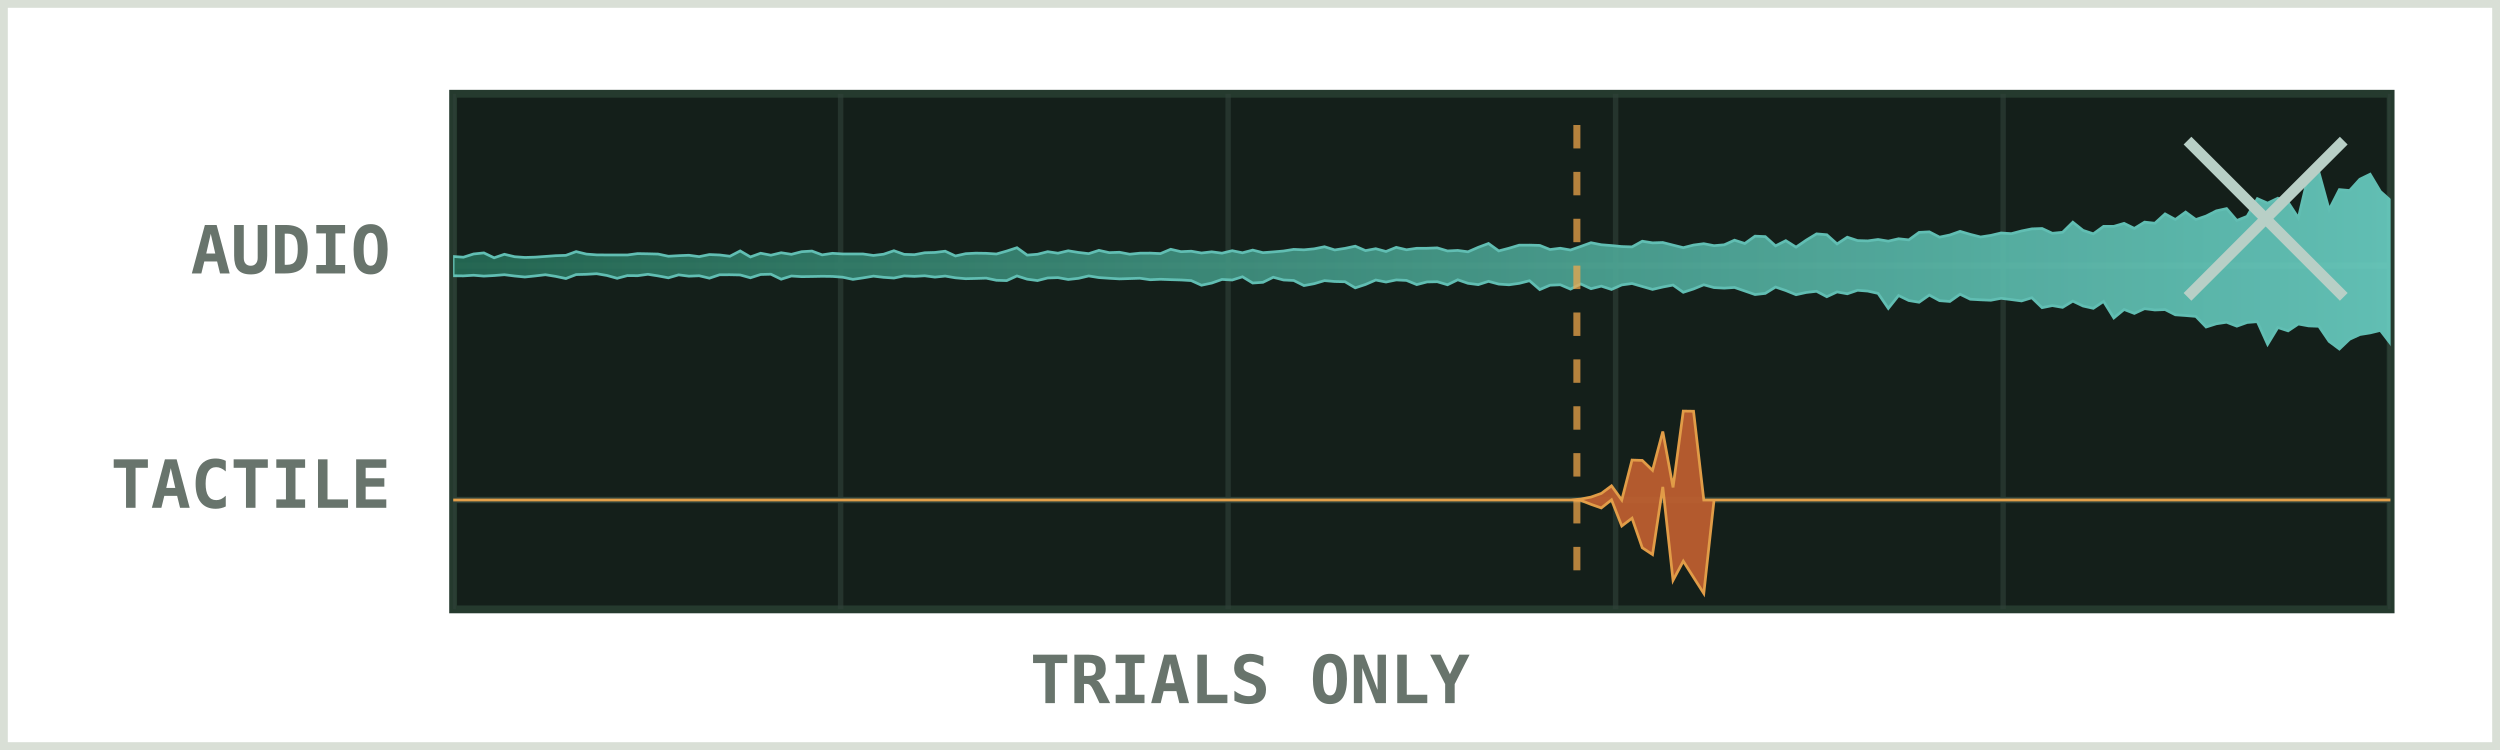
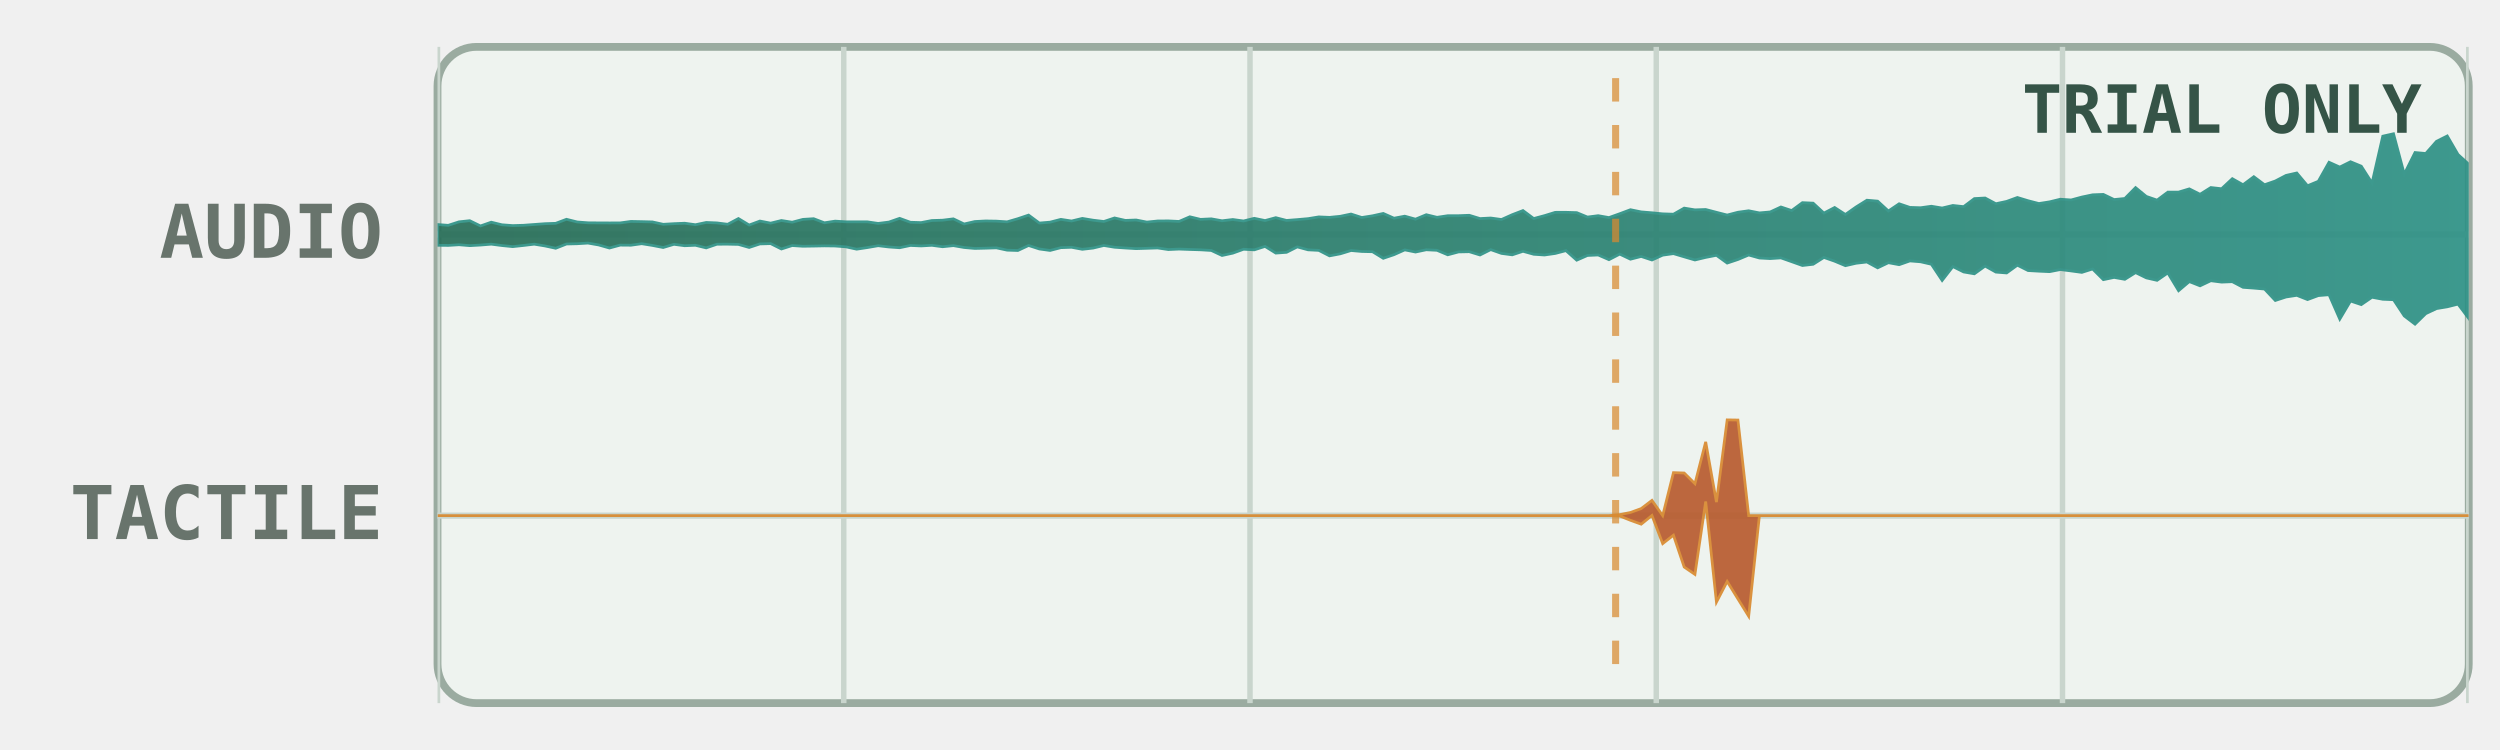
<svg xmlns="http://www.w3.org/2000/svg" viewBox="0 0 320 96" width="320" height="96" role="img" aria-labelledby="baseline-none-title baseline-none-desc" data-pipeline="pps-native-signal-svg.v1">
+   <style data-layer="theme-palette">:root{--pps-svg-background:#f4f5f1;--pps-svg-surface:#ffffff;--pps-svg-surface-2:#f8faf7;--pps-svg-text:#202621;--pps-svg-muted:#68746c;--pps-svg-line:#d9dfd6;--pps-svg-line-strong:#b8c5bb;--pps-svg-panel:#141f1a;--pps-svg-panel-soft:#1b2821;--pps-svg-panel-line:#2e4038;--pps-svg-widget-plot:#eef3ef;--pps-svg-widget-lane:#f8faf7;--pps-svg-widget-grid:#c9d5cd;--pps-svg-primary:#246b55;--pps-svg-primary-hover:#1d5846;--pps-svg-cyan:#2a8f84;--pps-svg-accent:#d8892f;--pps-svg-orange:#b75b2f;--pps-svg-baseline:#4b5fa8;--pps-svg-white-noise:#d8dde2;--pps-svg-chip-surface:#eef7f3;--pps-svg-chip-line:#b8d9cf;--pps-svg-plot-border:#9aaba0;--pps-svg-plot-label:#5f7469;--pps-svg-plot-label-strong:#355447;--pps-svg-silenced:#6d8176;--pps-svg-soft-mark:#8da399;--pps-svg-stimulus-span:#496d5d;--pps-svg-tactile-text:#8a4020;--pps-svg-footer:#526c60;}@media (prefers-color-scheme:dark){:root{--pps-svg-background:#151a17;--pps-svg-surface:#202723;--pps-svg-surface-2:#252e29;--pps-svg-text:#f1f5f2;--pps-svg-muted:#bdc9c1;--pps-svg-line:#3d4b43;--pps-svg-line-strong:#607066;--pps-svg-panel:#111915;--pps-svg-panel-soft:#1b2821;--pps-svg-panel-line:#33483e;--pps-svg-widget-plot:#171e1a;--pps-svg-widget-lane:#202a24;--pps-svg-widget-grid:#3b4b42;--pps-svg-primary:#54b58f;--pps-svg-primary-hover:#6bc7a2;--pps-svg-cyan:#69cfc3;--pps-svg-accent:#f2b35c;--pps-svg-orange:#e58c59;--pps-svg-baseline:#899af0;--pps-svg-white-noise:#d8dde2;--pps-svg-chip-surface:#1f3b31;--pps-svg-chip-line:#3f725e;--pps-svg-plot-border:#52645a;--pps-svg-plot-label:#91a99d;--pps-svg-plot-label-strong:#c0d2c8;--pps-svg-silenced:#8ca095;--pps-svg-soft-mark:#8ca095;--pps-svg-stimulus-span:#8ab9a3;--pps-svg-tactile-text:#f0a071;--pps-svg-footer:#91a99d;}}</style>
  <defs>
    <linearGradient id="baseline-audio-fill" x1="0%" y1="0%" x2="100%" y2="0%">
-       <stop offset="0%" stop-color="#246b55" stop-opacity="1" />
-       <stop offset="100%" stop-color="#69cfc3" stop-opacity="1" />
+       <stop offset="0%" stop-color="var(--pps-svg-primary, #246b55)" stop-opacity="1" />
+       <stop offset="100%" stop-color="var(--pps-svg-cyan, #2a8f84)" stop-opacity="1" />
    </linearGradient>
    <clipPath id="baseline-preview-clip">
-       <rect x="58" y="12" width="248" height="66" />
+       <rect x="56" y="6" width="260" height="84" />
    </clipPath>
  </defs>
-   <rect width="320" height="96" fill="#ffffff" data-layer="background" />
-   <rect x="0.5" y="0.5" width="319" height="95" fill="none" stroke="#d9dfd6" data-layer="frame" />
-   <rect x="58" y="12" width="248" height="66" fill="#141f1a" stroke="#253a2e" data-layer="plot-background" />
-   <text x="50" y="35" fill="#68746c" font-size="8.5" font-family="Cascadia Mono, SFMono-Regular, Consolas, monospace" letter-spacing="0" font-weight="700" text-anchor="end">AUDIO</text>
-   <text x="50" y="65" fill="#68746c" font-size="8.5" font-family="Cascadia Mono, SFMono-Regular, Consolas, monospace" letter-spacing="0" font-weight="700" text-anchor="end">TACTILE</text>
+   <rect width="320" height="96" fill="none" data-layer="transparent-background" />
+   <rect x="56" y="6" width="260" height="84" rx="5" fill="var(--pps-svg-widget-plot, #eef3ef)" stroke="var(--pps-svg-plot-border, #9aaba0)" data-layer="plot-background" />
+   <text x="49" y="33" fill="var(--pps-svg-muted, #68746c)" font-size="9.5" font-family="Cascadia Mono, SFMono-Regular, Consolas, monospace" letter-spacing="0" font-weight="700" text-anchor="end" data-layer="channel-label">AUDIO</text>
+   <text x="49" y="69" fill="var(--pps-svg-muted, #68746c)" font-size="9.5" font-family="Cascadia Mono, SFMono-Regular, Consolas, monospace" letter-spacing="0" font-weight="700" text-anchor="end" data-layer="channel-label">TACTILE</text>
  <g clip-path="url(#baseline-preview-clip)" data-layer="plot">
-     <line x1="58" y1="12" x2="58" y2="78" stroke="#2e4038" stroke-width="0.7" opacity="0.62" data-layer="grid" />
-     <line x1="107.6" y1="12" x2="107.6" y2="78" stroke="#2e4038" stroke-width="0.7" opacity="0.62" data-layer="grid" />
-     <line x1="157.2" y1="12" x2="157.2" y2="78" stroke="#2e4038" stroke-width="0.7" opacity="0.62" data-layer="grid" />
-     <line x1="206.8" y1="12" x2="206.8" y2="78" stroke="#2e4038" stroke-width="0.7" opacity="0.62" data-layer="grid" />
-     <line x1="256.4" y1="12" x2="256.4" y2="78" stroke="#2e4038" stroke-width="0.7" opacity="0.62" data-layer="grid" />
-     <line x1="306" y1="12" x2="306" y2="78" stroke="#2e4038" stroke-width="0.7" opacity="0.62" data-layer="grid" />
-     <line x1="58" y1="34" x2="306" y2="34" stroke="#2e4038" stroke-width="0.8" data-layer="channel-center" />
-     <line x1="58" y1="64" x2="306" y2="64" stroke="#2e4038" stroke-width="0.8" data-layer="channel-center" />
-     <path d="M 58,32.829 L 59.312,32.924 L 60.624,32.508 L 61.937,32.373 L 63.249,32.998 L 64.561,32.55 L 65.873,32.86 L 67.185,32.955 L 68.497,32.917 L 69.81,32.824 L 71.122,32.729 L 72.434,32.686 L 73.746,32.205 L 75.058,32.525 L 76.37,32.624 L 77.683,32.635 L 78.995,32.64 L 80.307,32.637 L 81.619,32.461 L 82.931,32.486 L 84.243,32.521 L 85.556,32.802 L 86.868,32.727 L 88.18,32.674 L 89.492,32.852 L 90.804,32.583 L 92.116,32.637 L 93.429,32.8 L 94.741,32.119 L 96.053,32.888 L 97.365,32.415 L 98.677,32.665 L 99.989,32.352 L 101.302,32.554 L 102.614,32.217 L 103.926,32.136 L 105.238,32.623 L 106.55,32.425 L 107.862,32.507 L 109.175,32.51 L 110.487,32.511 L 111.799,32.698 L 113.111,32.538 L 114.423,32.094 L 115.735,32.559 L 117.048,32.6 L 118.36,32.353 L 119.672,32.314 L 120.984,32.155 L 122.296,32.764 L 123.608,32.472 L 124.921,32.405 L 126.233,32.426 L 127.545,32.51 L 128.857,32.137 L 130.169,31.708 L 131.481,32.654 L 132.794,32.547 L 134.106,32.215 L 135.418,32.409 L 136.73,32.101 L 138.042,32.314 L 139.354,32.468 L 140.667,32.047 L 141.979,32.339 L 143.291,32.29 L 144.603,32.539 L 145.915,32.409 L 147.228,32.4 L 148.54,32.462 L 149.852,31.908 L 151.164,32.215 L 152.476,32.154 L 153.788,32.383 L 155.101,32.233 L 156.413,32.406 L 157.725,32.091 L 159.037,32.358 L 160.349,32.013 L 161.661,32.343 L 162.974,32.244 L 164.286,32.131 L 165.598,31.922 L 166.91,31.977 L 168.222,31.85 L 169.534,31.583 L 170.847,31.993 L 172.159,31.792 L 173.471,31.512 L 174.783,32.078 L 176.095,31.836 L 177.407,32.192 L 178.72,31.662 L 180.032,31.971 L 181.344,31.782 L 182.656,31.779 L 183.968,31.729 L 185.28,32.122 L 186.593,32.056 L 187.905,32.231 L 189.217,31.659 L 190.529,31.169 L 191.841,32.117 L 193.153,31.774 L 194.466,31.38 L 195.778,31.377 L 197.09,31.414 L 198.402,31.94 L 199.714,31.777 L 201.026,32.002 L 202.339,31.545 L 203.651,31.068 L 204.963,31.329 L 206.275,31.433 L 207.587,31.56 L 208.899,31.601 L 210.212,30.876 L 211.524,31.086 L 212.836,31.042 L 214.148,31.376 L 215.46,31.702 L 216.772,31.368 L 218.085,31.194 L 219.397,31.447 L 220.709,31.334 L 222.021,30.743 L 223.333,31.168 L 224.646,30.229 L 225.958,30.288 L 227.27,31.47 L 228.582,30.806 L 229.894,31.634 L 231.206,30.734 L 232.519,29.937 L 233.831,30.049 L 235.143,31.221 L 236.455,30.362 L 237.767,30.794 L 239.079,30.834 L 240.392,30.654 L 241.704,30.867 L 243.016,30.563 L 244.328,30.704 L 245.64,29.747 L 246.952,29.676 L 248.265,30.355 L 249.577,30.081 L 250.889,29.615 L 252.201,30.002 L 253.513,30.334 L 254.825,30.132 L 256.138,29.821 L 257.45,29.909 L 258.762,29.565 L 260.074,29.297 L 261.386,29.249 L 262.698,29.861 L 264.011,29.734 L 265.323,28.441 L 266.635,29.49 L 267.947,29.93 L 269.259,28.974 L 270.571,28.975 L 271.884,28.59 L 273.196,29.235 L 274.508,28.431 L 275.82,28.576 L 277.132,27.38 L 278.444,28.098 L 279.757,27.145 L 281.069,28.101 L 282.381,27.656 L 283.693,26.99 L 285.005,26.701 L 286.317,28.222 L 287.63,27.692 L 288.942,25.428 L 290.254,26.001 L 291.566,25.366 L 292.878,25.893 L 294.19,27.893 L 295.503,22.329 L 296.815,22.04 L 298.127,26.833 L 299.439,24.27 L 300.751,24.387 L 302.063,22.938 L 303.376,22.302 L 304.688,24.502 L 306,25.666 L 306,43.992 L 304.688,42.291 L 303.376,42.61 L 302.063,42.82 L 300.751,43.424 L 299.439,44.674 L 298.127,43.698 L 296.815,41.766 L 295.503,41.714 L 294.19,41.473 L 292.878,42.35 L 291.566,41.922 L 290.254,44.077 L 288.942,41.171 L 287.63,41.277 L 286.317,41.75 L 285.005,41.246 L 283.693,41.441 L 282.381,41.858 L 281.069,40.498 L 279.757,40.387 L 278.444,40.294 L 277.132,39.625 L 275.82,39.675 L 274.508,39.509 L 273.196,40.117 L 271.884,39.613 L 270.571,40.695 L 269.259,38.583 L 267.947,39.465 L 266.635,39.172 L 265.323,38.544 L 264.011,39.343 L 262.698,39.115 L 261.386,39.382 L 260.074,38.113 L 258.762,38.518 L 257.45,38.345 L 256.138,38.182 L 254.825,38.431 L 253.513,38.375 L 252.201,38.301 L 250.889,37.663 L 249.577,38.586 L 248.265,38.484 L 246.952,37.77 L 245.64,38.687 L 244.328,38.467 L 243.016,37.829 L 241.704,39.475 L 240.392,37.553 L 239.079,37.258 L 237.767,37.155 L 236.455,37.603 L 235.143,37.367 L 233.831,37.979 L 232.519,37.284 L 231.206,37.432 L 229.894,37.722 L 228.582,37.188 L 227.27,36.742 L 225.958,37.553 L 224.646,37.7 L 223.333,37.246 L 222.021,36.794 L 220.709,36.879 L 219.397,36.81 L 218.085,36.451 L 216.772,36.987 L 215.46,37.413 L 214.148,36.488 L 212.836,36.737 L 211.524,37.044 L 210.212,36.669 L 208.899,36.289 L 207.587,36.468 L 206.275,37.047 L 204.963,36.624 L 203.651,36.952 L 202.339,36.347 L 201.026,37.008 L 199.714,36.449 L 198.402,36.506 L 197.09,37.068 L 195.778,35.932 L 194.466,36.267 L 193.153,36.452 L 191.841,36.365 L 190.529,36.011 L 189.217,36.433 L 187.905,36.263 L 186.593,35.812 L 185.28,36.45 L 183.968,36.059 L 182.656,36.088 L 181.344,36.429 L 180.032,35.893 L 178.72,35.83 L 177.407,36.1 L 176.095,35.842 L 174.783,36.412 L 173.471,36.845 L 172.159,36.063 L 170.847,36.032 L 169.534,35.919 L 168.222,36.311 L 166.91,36.554 L 165.598,35.901 L 164.286,35.837 L 162.974,35.488 L 161.661,36.134 L 160.349,36.226 L 159.037,35.43 L 157.725,35.84 L 156.413,35.768 L 155.101,36.232 L 153.788,36.509 L 152.476,35.914 L 151.164,35.835 L 149.852,35.795 L 148.54,35.747 L 147.228,35.805 L 145.915,35.615 L 144.603,35.657 L 143.291,35.697 L 141.979,35.619 L 140.667,35.53 L 139.354,35.321 L 138.042,35.628 L 136.73,35.773 L 135.418,35.535 L 134.106,35.58 L 132.794,35.912 L 131.481,35.735 L 130.169,35.32 L 128.857,35.916 L 127.545,35.876 L 126.233,35.601 L 124.921,35.642 L 123.608,35.673 L 122.296,35.56 L 120.984,35.337 L 119.672,35.47 L 118.36,35.301 L 117.048,35.375 L 115.735,35.317 L 114.423,35.589 L 113.111,35.499 L 111.799,35.347 L 110.487,35.567 L 109.175,35.759 L 107.862,35.482 L 106.55,35.382 L 105.238,35.365 L 103.926,35.392 L 102.614,35.412 L 101.302,35.329 L 99.989,35.738 L 98.677,35.099 L 97.365,35.135 L 96.053,35.556 L 94.741,35.194 L 93.429,35.165 L 92.116,35.17 L 90.804,35.607 L 89.492,35.296 L 88.18,35.351 L 86.868,35.181 L 85.556,35.562 L 84.243,35.315 L 82.931,35.109 L 81.619,35.289 L 80.307,35.276 L 78.995,35.623 L 77.683,35.259 L 76.37,35.035 L 75.058,35.112 L 73.746,35.145 L 72.434,35.651 L 71.122,35.375 L 69.81,35.165 L 68.497,35.319 L 67.185,35.456 L 65.873,35.329 L 64.561,35.164 L 63.249,35.269 L 61.937,35.34 L 60.624,35.233 L 59.312,35.313 L 58,35.296 Z" fill="url(#baseline-audio-fill)" stroke="#69cfc3" stroke-width="0.35" opacity="0.9" data-layer="waveform" data-channel="audio" data-sample-reduction="min-max-bin" />
-     <path d="M 58,64 L 59.312,64 L 60.624,64 L 61.937,64 L 63.249,64 L 64.561,64 L 65.873,64 L 67.185,64 L 68.497,64 L 69.81,64 L 71.122,64 L 72.434,64 L 73.746,64 L 75.058,64 L 76.37,64 L 77.683,64 L 78.995,64 L 80.307,64 L 81.619,64 L 82.931,64 L 84.243,64 L 85.556,64 L 86.868,64 L 88.18,64 L 89.492,64 L 90.804,64 L 92.116,64 L 93.429,64 L 94.741,64 L 96.053,64 L 97.365,64 L 98.677,64 L 99.989,64 L 101.302,64 L 102.614,64 L 103.926,64 L 105.238,64 L 106.55,64 L 107.862,64 L 109.175,64 L 110.487,64 L 111.799,64 L 113.111,64 L 114.423,64 L 115.735,64 L 117.048,64 L 118.36,64 L 119.672,64 L 120.984,64 L 122.296,64 L 123.608,64 L 124.921,64 L 126.233,64 L 127.545,64 L 128.857,64 L 130.169,64 L 131.481,64 L 132.794,64 L 134.106,64 L 135.418,64 L 136.73,64 L 138.042,64 L 139.354,64 L 140.667,64 L 141.979,64 L 143.291,64 L 144.603,64 L 145.915,64 L 147.228,64 L 148.54,64 L 149.852,64 L 151.164,64 L 152.476,64 L 153.788,64 L 155.101,64 L 156.413,64 L 157.725,64 L 159.037,64 L 160.349,64 L 161.661,64 L 162.974,64 L 164.286,64 L 165.598,64 L 166.91,64 L 168.222,64 L 169.534,64 L 170.847,64 L 172.159,64 L 173.471,64 L 174.783,64 L 176.095,64 L 177.407,64 L 178.72,64 L 180.032,64 L 181.344,64 L 182.656,64 L 183.968,64 L 185.28,64 L 186.593,64 L 187.905,64 L 189.217,64 L 190.529,64 L 191.841,64 L 193.153,64 L 194.466,64 L 195.778,64 L 197.09,64 L 198.402,64 L 199.714,64 L 201.026,64 L 202.339,63.883 L 203.651,63.624 L 204.963,63.161 L 206.275,62.187 L 207.587,64 L 208.899,58.889 L 210.212,58.934 L 211.524,60.204 L 212.836,55.234 L 214.148,62.389 L 215.46,52.618 L 216.772,52.638 L 218.085,64 L 219.397,64 L 220.709,64 L 222.021,64 L 223.333,64 L 224.646,64 L 225.958,64 L 227.27,64 L 228.582,64 L 229.894,64 L 231.206,64 L 232.519,64 L 233.831,64 L 235.143,64 L 236.455,64 L 237.767,64 L 239.079,64 L 240.392,64 L 241.704,64 L 243.016,64 L 244.328,64 L 245.64,64 L 246.952,64 L 248.265,64 L 249.577,64 L 250.889,64 L 252.201,64 L 253.513,64 L 254.825,64 L 256.138,64 L 257.45,64 L 258.762,64 L 260.074,64 L 261.386,64 L 262.698,64 L 264.011,64 L 265.323,64 L 266.635,64 L 267.947,64 L 269.259,64 L 270.571,64 L 271.884,64 L 273.196,64 L 274.508,64 L 275.82,64 L 277.132,64 L 278.444,64 L 279.757,64 L 281.069,64 L 282.381,64 L 283.693,64 L 285.005,64 L 286.317,64 L 287.63,64 L 288.942,64 L 290.254,64 L 291.566,64 L 292.878,64 L 294.19,64 L 295.503,64 L 296.815,64 L 298.127,64 L 299.439,64 L 300.751,64 L 302.063,64 L 303.376,64 L 304.688,64 L 306,64 L 306,64 L 304.688,64 L 303.376,64 L 302.063,64 L 300.751,64 L 299.439,64 L 298.127,64 L 296.815,64 L 295.503,64 L 294.19,64 L 292.878,64 L 291.566,64 L 290.254,64 L 288.942,64 L 287.63,64 L 286.317,64 L 285.005,64 L 283.693,64 L 282.381,64 L 281.069,64 L 279.757,64 L 278.444,64 L 277.132,64 L 275.82,64 L 274.508,64 L 273.196,64 L 271.884,64 L 270.571,64 L 269.259,64 L 267.947,64 L 266.635,64 L 265.323,64 L 264.011,64 L 262.698,64 L 261.386,64 L 260.074,64 L 258.762,64 L 257.45,64 L 256.138,64 L 254.825,64 L 253.513,64 L 252.201,64 L 250.889,64 L 249.577,64 L 248.265,64 L 246.952,64 L 245.64,64 L 244.328,64 L 243.016,64 L 241.704,64 L 240.392,64 L 239.079,64 L 237.767,64 L 236.455,64 L 235.143,64 L 233.831,64 L 232.519,64 L 231.206,64 L 229.894,64 L 228.582,64 L 227.27,64 L 225.958,64 L 224.646,64 L 223.333,64 L 222.021,64 L 220.709,64 L 219.397,64 L 218.085,75.96 L 216.772,73.899 L 215.46,71.828 L 214.148,74.281 L 212.836,62.323 L 211.524,70.984 L 210.212,70.113 L 208.899,66.327 L 207.587,67.329 L 206.275,63.982 L 204.963,65.018 L 203.651,64.556 L 202.339,64.045 L 201.026,64 L 199.714,64 L 198.402,64 L 197.09,64 L 195.778,64 L 194.466,64 L 193.153,64 L 191.841,64 L 190.529,64 L 189.217,64 L 187.905,64 L 186.593,64 L 185.28,64 L 183.968,64 L 182.656,64 L 181.344,64 L 180.032,64 L 178.72,64 L 177.407,64 L 176.095,64 L 174.783,64 L 173.471,64 L 172.159,64 L 170.847,64 L 169.534,64 L 168.222,64 L 166.91,64 L 165.598,64 L 164.286,64 L 162.974,64 L 161.661,64 L 160.349,64 L 159.037,64 L 157.725,64 L 156.413,64 L 155.101,64 L 153.788,64 L 152.476,64 L 151.164,64 L 149.852,64 L 148.54,64 L 147.228,64 L 145.915,64 L 144.603,64 L 143.291,64 L 141.979,64 L 140.667,64 L 139.354,64 L 138.042,64 L 136.73,64 L 135.418,64 L 134.106,64 L 132.794,64 L 131.481,64 L 130.169,64 L 128.857,64 L 127.545,64 L 126.233,64 L 124.921,64 L 123.608,64 L 122.296,64 L 120.984,64 L 119.672,64 L 118.36,64 L 117.048,64 L 115.735,64 L 114.423,64 L 113.111,64 L 111.799,64 L 110.487,64 L 109.175,64 L 107.862,64 L 106.55,64 L 105.238,64 L 103.926,64 L 102.614,64 L 101.302,64 L 99.989,64 L 98.677,64 L 97.365,64 L 96.053,64 L 94.741,64 L 93.429,64 L 92.116,64 L 90.804,64 L 89.492,64 L 88.18,64 L 86.868,64 L 85.556,64 L 84.243,64 L 82.931,64 L 81.619,64 L 80.307,64 L 78.995,64 L 77.683,64 L 76.37,64 L 75.058,64 L 73.746,64 L 72.434,64 L 71.122,64 L 69.81,64 L 68.497,64 L 67.185,64 L 65.873,64 L 64.561,64 L 63.249,64 L 61.937,64 L 60.624,64 L 59.312,64 L 58,64 Z" fill="#c06030" stroke="#f2a74b" stroke-width="0.35" opacity="0.92" data-layer="waveform" data-channel="tactile" data-sample-reduction="min-max-bin" />
-     <line x1="201.84" y1="16" x2="201.84" y2="75" stroke="#f2a74b" stroke-width="0.9" stroke-dasharray="3 3" opacity="0.72" data-layer="soa-marker" />
-     <line x1="280" y1="18" x2="300" y2="38" stroke="#b8cfc6" stroke-width="1.4" data-layer="no-extra-baseline-mark" />
-     <line x1="300" y1="18" x2="280" y2="38" stroke="#b8cfc6" stroke-width="1.4" data-layer="no-extra-baseline-mark" />
+     <line x1="56" y1="6" x2="56" y2="90" stroke="var(--pps-svg-widget-grid, #c9d5cd)" stroke-width="0.7" data-layer="grid" />
+     <line x1="108" y1="6" x2="108" y2="90" stroke="var(--pps-svg-widget-grid, #c9d5cd)" stroke-width="0.7" data-layer="grid" />
+     <line x1="160" y1="6" x2="160" y2="90" stroke="var(--pps-svg-widget-grid, #c9d5cd)" stroke-width="0.7" data-layer="grid" />
+     <line x1="212" y1="6" x2="212" y2="90" stroke="var(--pps-svg-widget-grid, #c9d5cd)" stroke-width="0.7" data-layer="grid" />
+     <line x1="264" y1="6" x2="264" y2="90" stroke="var(--pps-svg-widget-grid, #c9d5cd)" stroke-width="0.7" data-layer="grid" />
+     <line x1="316" y1="6" x2="316" y2="90" stroke="var(--pps-svg-widget-grid, #c9d5cd)" stroke-width="0.7" data-layer="grid" />
+     <line x1="56" y1="30" x2="316" y2="30" stroke="var(--pps-svg-widget-grid, #c9d5cd)" stroke-width="0.8" data-layer="channel-center" />
+     <line x1="56" y1="66" x2="316" y2="66" stroke="var(--pps-svg-widget-grid, #c9d5cd)" stroke-width="0.8" data-layer="channel-center" />
+     <path d="M 56,28.739 L 57.376,28.841 L 58.751,28.394 L 60.127,28.248 L 61.503,28.921 L 62.878,28.439 L 64.254,28.772 L 65.63,28.875 L 67.005,28.834 L 68.381,28.733 L 69.757,28.632 L 71.132,28.585 L 72.508,28.067 L 73.884,28.412 L 75.259,28.518 L 76.635,28.53 L 78.011,28.536 L 79.386,28.532 L 80.762,28.342 L 82.138,28.37 L 83.513,28.407 L 84.889,28.71 L 86.265,28.63 L 87.64,28.572 L 89.016,28.764 L 90.392,28.474 L 91.767,28.532 L 93.143,28.707 L 94.519,27.974 L 95.894,28.803 L 97.27,28.293 L 98.646,28.562 L 100.021,28.225 L 101.397,28.443 L 102.772,28.08 L 104.148,27.993 L 105.524,28.517 L 106.899,28.304 L 108.275,28.392 L 109.651,28.395 L 111.026,28.396 L 112.402,28.598 L 113.778,28.425 L 115.153,27.947 L 116.529,28.448 L 117.905,28.492 L 119.28,28.226 L 120.656,28.184 L 122.032,28.013 L 123.407,28.669 L 124.783,28.355 L 126.159,28.282 L 127.534,28.305 L 128.91,28.396 L 130.286,27.994 L 131.661,27.531 L 133.037,28.55 L 134.413,28.435 L 135.788,28.078 L 137.164,28.287 L 138.54,27.955 L 139.915,28.185 L 141.291,28.35 L 142.667,27.897 L 144.042,28.212 L 145.418,28.159 L 146.794,28.426 L 148.169,28.287 L 149.545,28.276 L 150.921,28.343 L 152.296,27.747 L 153.672,28.078 L 155.048,28.012 L 156.423,28.258 L 157.799,28.097 L 159.175,28.284 L 160.55,27.944 L 161.926,28.232 L 163.302,27.86 L 164.677,28.216 L 166.053,28.109 L 167.429,27.987 L 168.804,27.762 L 170.18,27.822 L 171.556,27.685 L 172.931,27.397 L 174.307,27.839 L 175.683,27.623 L 177.058,27.32 L 178.434,27.93 L 179.81,27.669 L 181.185,28.053 L 182.561,27.482 L 183.937,27.815 L 185.312,27.611 L 186.688,27.608 L 188.063,27.555 L 189.439,27.977 L 190.815,27.906 L 192.19,28.095 L 193.566,27.479 L 194.942,26.951 L 196.317,27.972 L 197.693,27.603 L 199.069,27.179 L 200.444,27.176 L 201.82,27.216 L 203.196,27.782 L 204.571,27.606 L 205.947,27.849 L 207.323,27.357 L 208.698,26.842 L 210.074,27.123 L 211.45,27.235 L 212.825,27.372 L 214.201,27.416 L 215.577,26.636 L 216.952,26.862 L 218.328,26.815 L 219.704,27.175 L 221.079,27.525 L 222.455,27.166 L 223.831,26.978 L 225.206,27.251 L 226.582,27.129 L 227.958,26.492 L 229.333,26.95 L 230.709,25.939 L 232.085,26.003 L 233.46,27.275 L 234.836,26.56 L 236.212,27.452 L 237.587,26.483 L 238.963,25.625 L 240.339,25.745 L 241.714,27.007 L 243.09,26.082 L 244.466,26.547 L 245.841,26.59 L 247.217,26.397 L 248.593,26.626 L 249.968,26.298 L 251.344,26.45 L 252.72,25.419 L 254.095,25.343 L 255.471,26.075 L 256.847,25.78 L 258.222,25.277 L 259.598,25.694 L 260.974,26.052 L 262.349,25.835 L 263.725,25.499 L 265.101,25.595 L 266.476,25.224 L 267.852,24.935 L 269.228,24.883 L 270.603,25.543 L 271.979,25.406 L 273.354,24.013 L 274.73,25.143 L 276.106,25.617 L 277.481,24.588 L 278.857,24.588 L 280.233,24.174 L 281.608,24.868 L 282.984,24.003 L 284.36,24.159 L 285.735,22.871 L 287.111,23.644 L 288.487,22.617 L 289.862,23.647 L 291.238,23.168 L 292.614,22.451 L 293.989,22.139 L 295.365,23.777 L 296.741,23.207 L 298.116,20.768 L 299.492,21.386 L 300.868,20.702 L 302.243,21.269 L 303.619,23.423 L 304.995,17.431 L 306.37,17.12 L 307.746,22.281 L 309.122,19.521 L 310.497,19.648 L 311.873,18.087 L 313.249,17.402 L 314.624,19.771 L 316,21.025 L 316,40.761 L 314.624,38.928 L 313.249,39.272 L 311.873,39.499 L 310.497,40.149 L 309.122,41.495 L 307.746,40.444 L 306.37,38.363 L 304.995,38.307 L 303.619,38.048 L 302.243,38.992 L 300.868,38.531 L 299.492,40.852 L 298.116,37.723 L 296.741,37.837 L 295.365,38.346 L 293.989,37.803 L 292.614,38.014 L 291.238,38.462 L 289.862,36.998 L 288.487,36.878 L 287.111,36.778 L 285.735,36.057 L 284.36,36.111 L 282.984,35.933 L 281.608,36.587 L 280.233,36.045 L 278.857,37.21 L 277.481,34.935 L 276.106,35.885 L 274.73,35.57 L 273.354,34.894 L 271.979,35.754 L 270.603,35.508 L 269.228,35.797 L 267.852,34.43 L 266.476,34.866 L 265.101,34.679 L 263.725,34.504 L 262.349,34.772 L 260.974,34.711 L 259.598,34.632 L 258.222,33.945 L 256.847,34.939 L 255.471,34.829 L 254.095,34.06 L 252.72,35.048 L 251.344,34.811 L 249.968,34.124 L 248.593,35.896 L 247.217,33.826 L 245.841,33.509 L 244.466,33.398 L 243.09,33.88 L 241.714,33.626 L 240.339,34.285 L 238.963,33.536 L 237.587,33.695 L 236.212,34.008 L 234.836,33.433 L 233.46,32.953 L 232.085,33.826 L 230.709,33.985 L 229.333,33.495 L 227.958,33.009 L 226.582,33.101 L 225.206,33.026 L 223.831,32.64 L 222.455,33.217 L 221.079,33.676 L 219.704,32.68 L 218.328,32.948 L 216.952,33.278 L 215.577,32.875 L 214.201,32.465 L 212.825,32.658 L 211.45,33.282 L 210.074,32.826 L 208.698,33.179 L 207.323,32.527 L 205.947,33.239 L 204.571,32.638 L 203.196,32.699 L 201.82,33.304 L 200.444,32.081 L 199.069,32.442 L 197.693,32.64 L 196.317,32.547 L 194.942,32.165 L 193.566,32.62 L 192.19,32.437 L 190.815,31.952 L 189.439,32.639 L 188.063,32.218 L 186.688,32.248 L 185.312,32.616 L 183.937,32.039 L 182.561,31.97 L 181.185,32.262 L 179.81,31.984 L 178.434,32.598 L 177.058,33.064 L 175.683,32.222 L 174.307,32.188 L 172.931,32.067 L 171.556,32.489 L 170.18,32.751 L 168.804,32.048 L 167.429,31.978 L 166.053,31.603 L 164.677,32.298 L 163.302,32.397 L 161.926,31.54 L 160.55,31.982 L 159.175,31.905 L 157.799,32.403 L 156.423,32.702 L 155.048,32.061 L 153.672,31.976 L 152.296,31.933 L 150.921,31.882 L 149.545,31.944 L 148.169,31.739 L 146.794,31.785 L 145.418,31.828 L 144.042,31.744 L 142.667,31.648 L 141.291,31.422 L 139.915,31.754 L 138.54,31.91 L 137.164,31.653 L 135.788,31.702 L 134.413,32.059 L 133.037,31.869 L 131.661,31.422 L 130.286,32.064 L 128.91,32.02 L 127.534,31.724 L 126.159,31.768 L 124.783,31.802 L 123.407,31.68 L 122.032,31.44 L 120.656,31.583 L 119.28,31.401 L 117.905,31.48 L 116.529,31.419 L 115.153,31.711 L 113.778,31.614 L 112.402,31.451 L 111.026,31.688 L 109.651,31.895 L 108.275,31.596 L 106.899,31.489 L 105.524,31.47 L 104.148,31.499 L 102.772,31.521 L 101.397,31.431 L 100.021,31.872 L 98.646,31.184 L 97.27,31.223 L 95.894,31.676 L 94.519,31.285 L 93.143,31.255 L 91.767,31.26 L 90.392,31.731 L 89.016,31.396 L 87.64,31.455 L 86.265,31.272 L 84.889,31.682 L 83.513,31.416 L 82.138,31.195 L 80.762,31.388 L 79.386,31.375 L 78.011,31.748 L 76.635,31.356 L 75.259,31.114 L 73.884,31.198 L 72.508,31.233 L 71.132,31.778 L 69.757,31.481 L 68.381,31.255 L 67.005,31.421 L 65.63,31.569 L 64.254,31.431 L 62.878,31.254 L 61.503,31.367 L 60.127,31.444 L 58.751,31.328 L 57.376,31.414 L 56,31.396 Z" fill="url(#baseline-audio-fill)" stroke="var(--pps-svg-cyan, #2a8f84)" stroke-width="0.35" opacity="0.9" data-layer="waveform" data-channel="audio" data-sample-reduction="min-max-bin" />
+     <path d="M 56,66 L 57.376,66 L 58.751,66 L 60.127,66 L 61.503,66 L 62.878,66 L 64.254,66 L 65.63,66 L 67.005,66 L 68.381,66 L 69.757,66 L 71.132,66 L 72.508,66 L 73.884,66 L 75.259,66 L 76.635,66 L 78.011,66 L 79.386,66 L 80.762,66 L 82.138,66 L 83.513,66 L 84.889,66 L 86.265,66 L 87.64,66 L 89.016,66 L 90.392,66 L 91.767,66 L 93.143,66 L 94.519,66 L 95.894,66 L 97.27,66 L 98.646,66 L 100.021,66 L 101.397,66 L 102.772,66 L 104.148,66 L 105.524,66 L 106.899,66 L 108.275,66 L 109.651,66 L 111.026,66 L 112.402,66 L 113.778,66 L 115.153,66 L 116.529,66 L 117.905,66 L 119.28,66 L 120.656,66 L 122.032,66 L 123.407,66 L 124.783,66 L 126.159,66 L 127.534,66 L 128.91,66 L 130.286,66 L 131.661,66 L 133.037,66 L 134.413,66 L 135.788,66 L 137.164,66 L 138.54,66 L 139.915,66 L 141.291,66 L 142.667,66 L 144.042,66 L 145.418,66 L 146.794,66 L 148.169,66 L 149.545,66 L 150.921,66 L 152.296,66 L 153.672,66 L 155.048,66 L 156.423,66 L 157.799,66 L 159.175,66 L 160.55,66 L 161.926,66 L 163.302,66 L 164.677,66 L 166.053,66 L 167.429,66 L 168.804,66 L 170.18,66 L 171.556,66 L 172.931,66 L 174.307,66 L 175.683,66 L 177.058,66 L 178.434,66 L 179.81,66 L 181.185,66 L 182.561,66 L 183.937,66 L 185.312,66 L 186.688,66 L 188.063,66 L 189.439,66 L 190.815,66 L 192.19,66 L 193.566,66 L 194.942,66 L 196.317,66 L 197.693,66 L 199.069,66 L 200.444,66 L 201.82,66 L 203.196,66 L 204.571,66 L 205.947,66 L 207.323,65.874 L 208.698,65.596 L 210.074,65.097 L 211.45,64.048 L 212.825,66 L 214.201,60.496 L 215.577,60.544 L 216.952,61.912 L 218.328,56.56 L 219.704,64.265 L 221.079,53.743 L 222.455,53.764 L 223.831,66 L 225.206,66 L 226.582,66 L 227.958,66 L 229.333,66 L 230.709,66 L 232.085,66 L 233.46,66 L 234.836,66 L 236.212,66 L 237.587,66 L 238.963,66 L 240.339,66 L 241.714,66 L 243.09,66 L 244.466,66 L 245.841,66 L 247.217,66 L 248.593,66 L 249.968,66 L 251.344,66 L 252.72,66 L 254.095,66 L 255.471,66 L 256.847,66 L 258.222,66 L 259.598,66 L 260.974,66 L 262.349,66 L 263.725,66 L 265.101,66 L 266.476,66 L 267.852,66 L 269.228,66 L 270.603,66 L 271.979,66 L 273.354,66 L 274.73,66 L 276.106,66 L 277.481,66 L 278.857,66 L 280.233,66 L 281.608,66 L 282.984,66 L 284.36,66 L 285.735,66 L 287.111,66 L 288.487,66 L 289.862,66 L 291.238,66 L 292.614,66 L 293.989,66 L 295.365,66 L 296.741,66 L 298.116,66 L 299.492,66 L 300.868,66 L 302.243,66 L 303.619,66 L 304.995,66 L 306.37,66 L 307.746,66 L 309.122,66 L 310.497,66 L 311.873,66 L 313.249,66 L 314.624,66 L 316,66 L 316,66 L 314.624,66 L 313.249,66 L 311.873,66 L 310.497,66 L 309.122,66 L 307.746,66 L 306.37,66 L 304.995,66 L 303.619,66 L 302.243,66 L 300.868,66 L 299.492,66 L 298.116,66 L 296.741,66 L 295.365,66 L 293.989,66 L 292.614,66 L 291.238,66 L 289.862,66 L 288.487,66 L 287.111,66 L 285.735,66 L 284.36,66 L 282.984,66 L 281.608,66 L 280.233,66 L 278.857,66 L 277.481,66 L 276.106,66 L 274.73,66 L 273.354,66 L 271.979,66 L 270.603,66 L 269.228,66 L 267.852,66 L 266.476,66 L 265.101,66 L 263.725,66 L 262.349,66 L 260.974,66 L 259.598,66 L 258.222,66 L 256.847,66 L 255.471,66 L 254.095,66 L 252.72,66 L 251.344,66 L 249.968,66 L 248.593,66 L 247.217,66 L 245.841,66 L 244.466,66 L 243.09,66 L 241.714,66 L 240.339,66 L 238.963,66 L 237.587,66 L 236.212,66 L 234.836,66 L 233.46,66 L 232.085,66 L 230.709,66 L 229.333,66 L 227.958,66 L 226.582,66 L 225.206,66 L 223.831,78.88 L 222.455,76.66 L 221.079,74.43 L 219.704,77.072 L 218.328,64.194 L 216.952,73.522 L 215.577,72.583 L 214.201,68.506 L 212.825,69.585 L 211.45,65.981 L 210.074,67.096 L 208.698,66.599 L 207.323,66.049 L 205.947,66 L 204.571,66 L 203.196,66 L 201.82,66 L 200.444,66 L 199.069,66 L 197.693,66 L 196.317,66 L 194.942,66 L 193.566,66 L 192.19,66 L 190.815,66 L 189.439,66 L 188.063,66 L 186.688,66 L 185.312,66 L 183.937,66 L 182.561,66 L 181.185,66 L 179.81,66 L 178.434,66 L 177.058,66 L 175.683,66 L 174.307,66 L 172.931,66 L 171.556,66 L 170.18,66 L 168.804,66 L 167.429,66 L 166.053,66 L 164.677,66 L 163.302,66 L 161.926,66 L 160.55,66 L 159.175,66 L 157.799,66 L 156.423,66 L 155.048,66 L 153.672,66 L 152.296,66 L 150.921,66 L 149.545,66 L 148.169,66 L 146.794,66 L 145.418,66 L 144.042,66 L 142.667,66 L 141.291,66 L 139.915,66 L 138.54,66 L 137.164,66 L 135.788,66 L 134.413,66 L 133.037,66 L 131.661,66 L 130.286,66 L 128.91,66 L 127.534,66 L 126.159,66 L 124.783,66 L 123.407,66 L 122.032,66 L 120.656,66 L 119.28,66 L 117.905,66 L 116.529,66 L 115.153,66 L 113.778,66 L 112.402,66 L 111.026,66 L 109.651,66 L 108.275,66 L 106.899,66 L 105.524,66 L 104.148,66 L 102.772,66 L 101.397,66 L 100.021,66 L 98.646,66 L 97.27,66 L 95.894,66 L 94.519,66 L 93.143,66 L 91.767,66 L 90.392,66 L 89.016,66 L 87.64,66 L 86.265,66 L 84.889,66 L 83.513,66 L 82.138,66 L 80.762,66 L 79.386,66 L 78.011,66 L 76.635,66 L 75.259,66 L 73.884,66 L 72.508,66 L 71.132,66 L 69.757,66 L 68.381,66 L 67.005,66 L 65.63,66 L 64.254,66 L 62.878,66 L 61.503,66 L 60.127,66 L 58.751,66 L 57.376,66 L 56,66 Z" fill="var(--pps-svg-orange, #b75b2f)" stroke="var(--pps-svg-accent, #d8892f)" stroke-width="0.35" opacity="0.92" data-layer="waveform" data-channel="tactile" data-sample-reduction="min-max-bin" />
+     <line x1="206.8" y1="10" x2="206.8" y2="86" stroke="var(--pps-svg-accent, #d8892f)" stroke-width="0.9" stroke-dasharray="3 3" opacity="0.72" data-layer="soa-marker" />
+     <text x="310" y="17" fill="var(--pps-svg-plot-label-strong, #355447)" font-size="8.5" font-family="Cascadia Mono, SFMono-Regular, Consolas, monospace" letter-spacing="0" font-weight="700" text-anchor="end" data-layer="no-extra-baseline-mark">TRIAL ONLY</text>
  </g>
-   <text x="160" y="90" fill="#68746c" font-size="8.5" font-family="Cascadia Mono, SFMono-Regular, Consolas, monospace" letter-spacing="0" font-weight="700" text-anchor="middle" data-layer="strategy-caption">TRIALS ONLY</text>
</svg>
